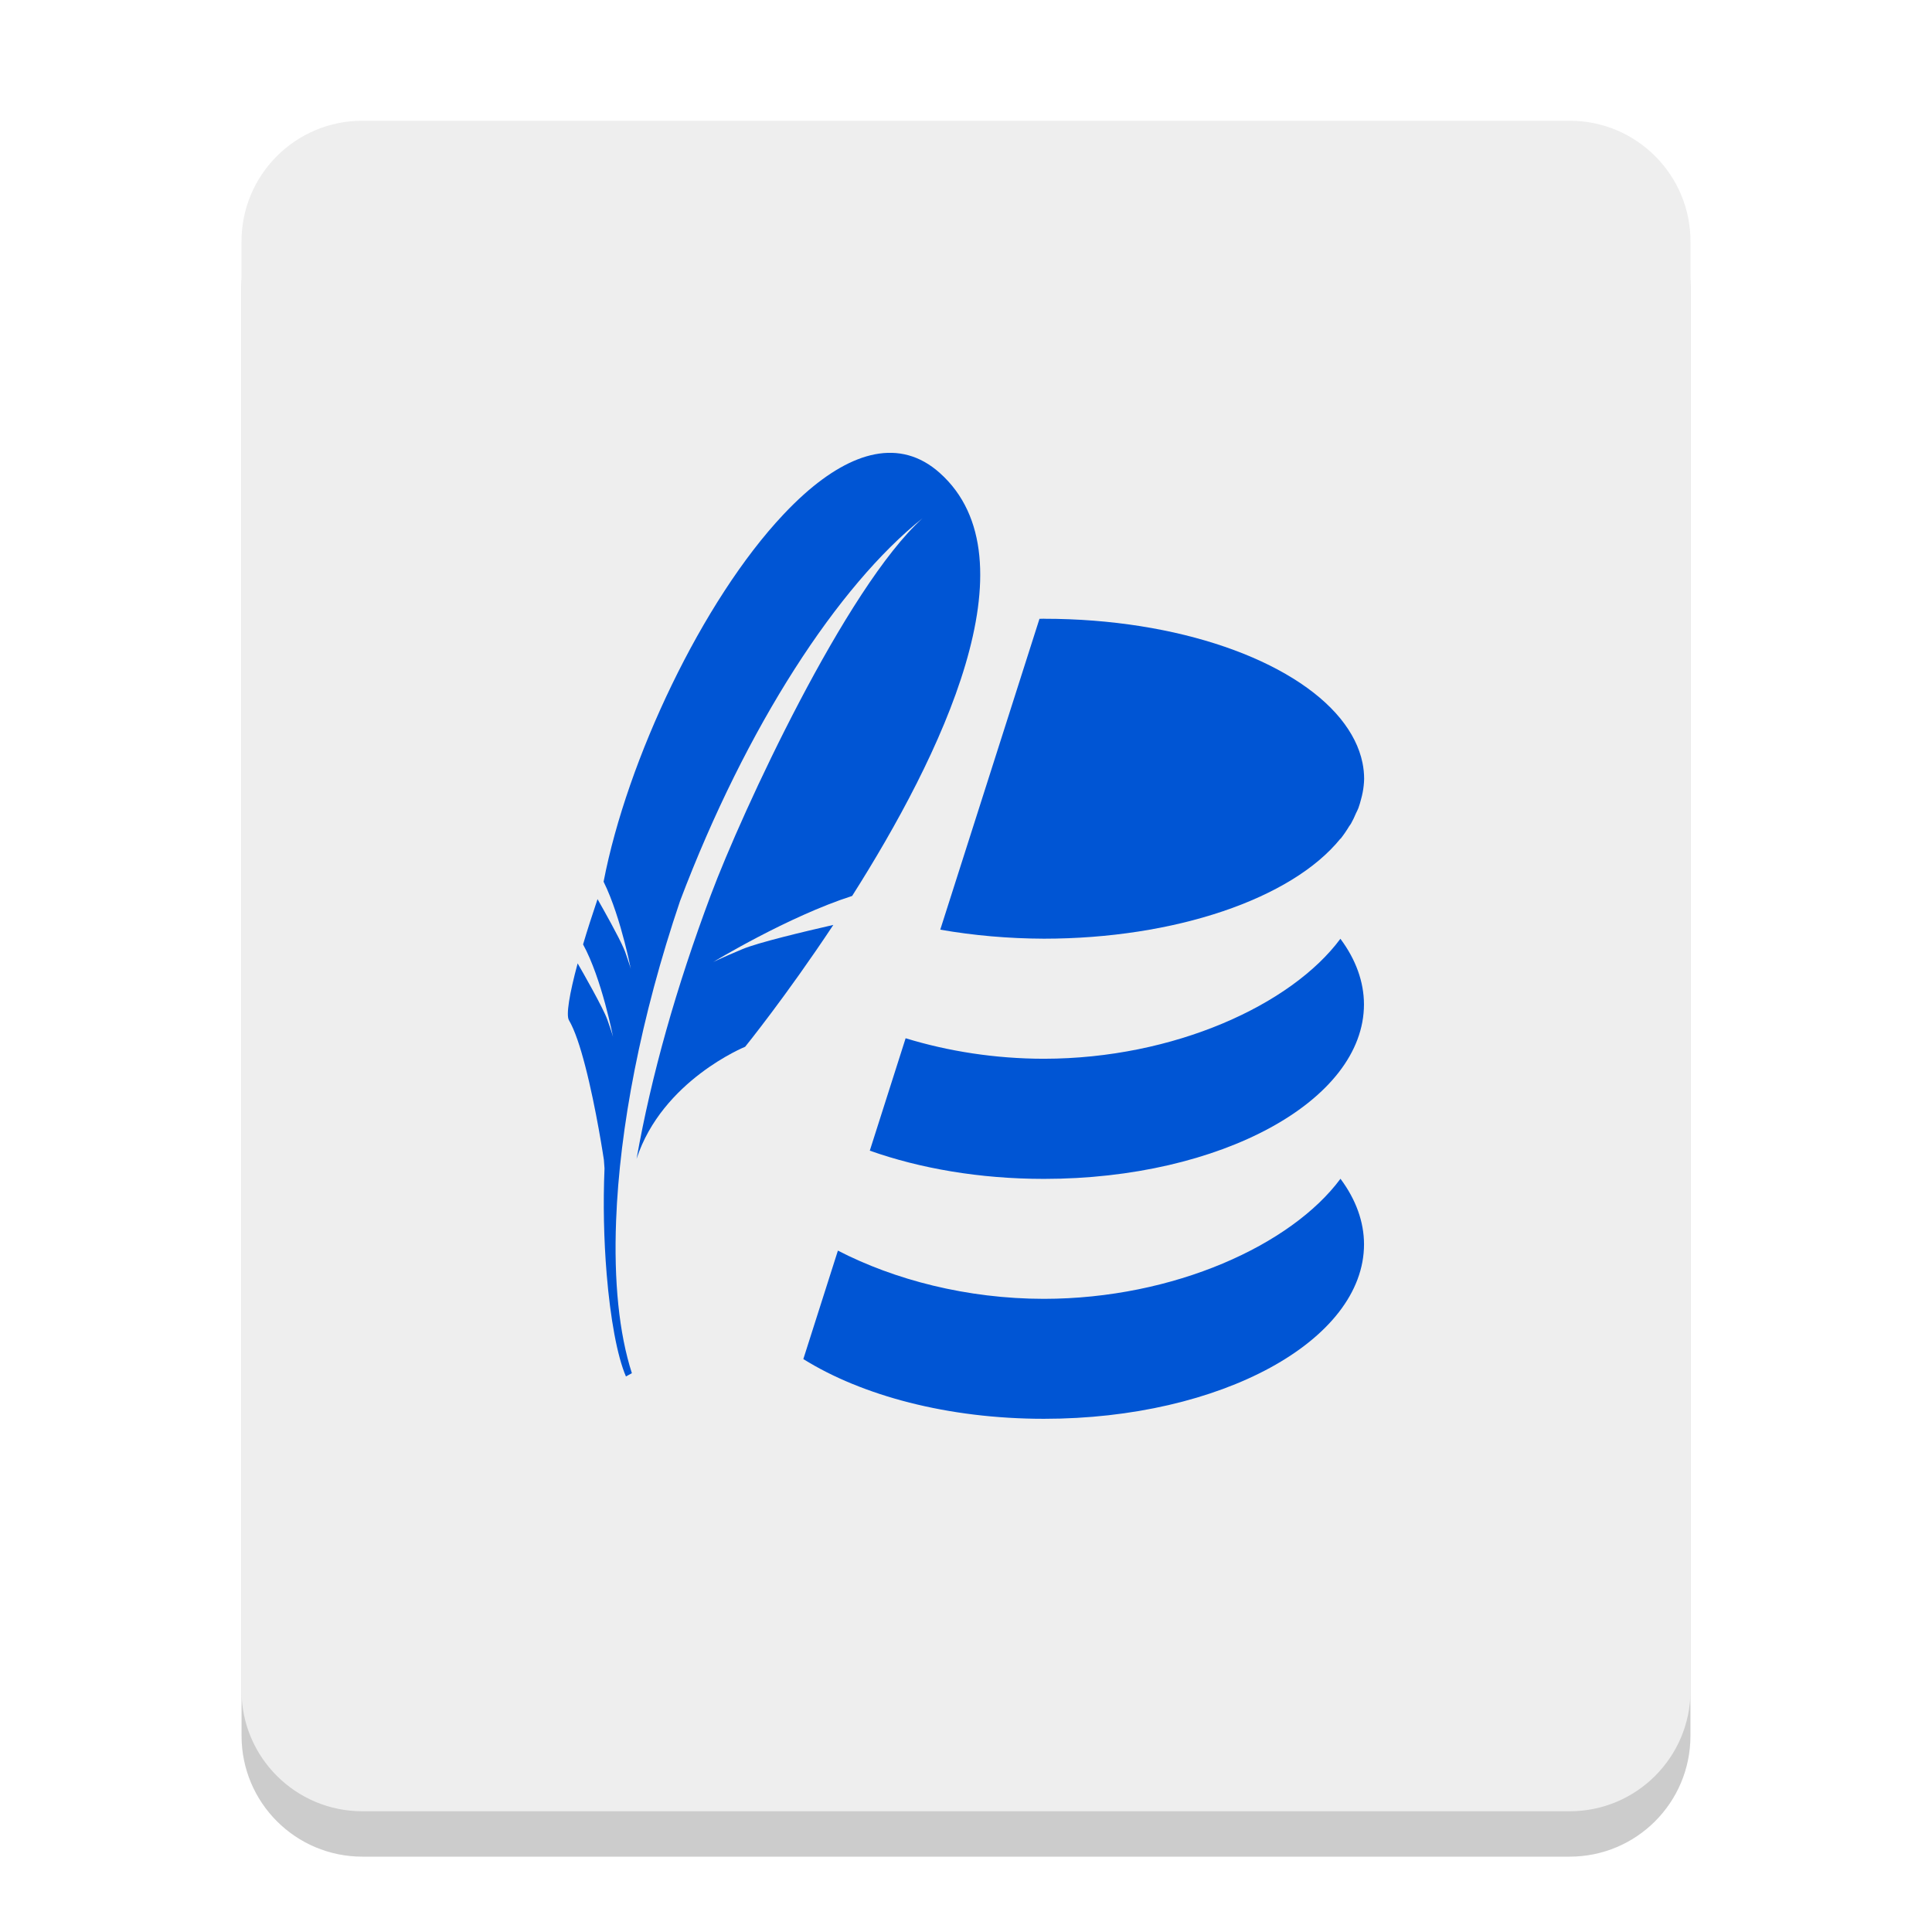
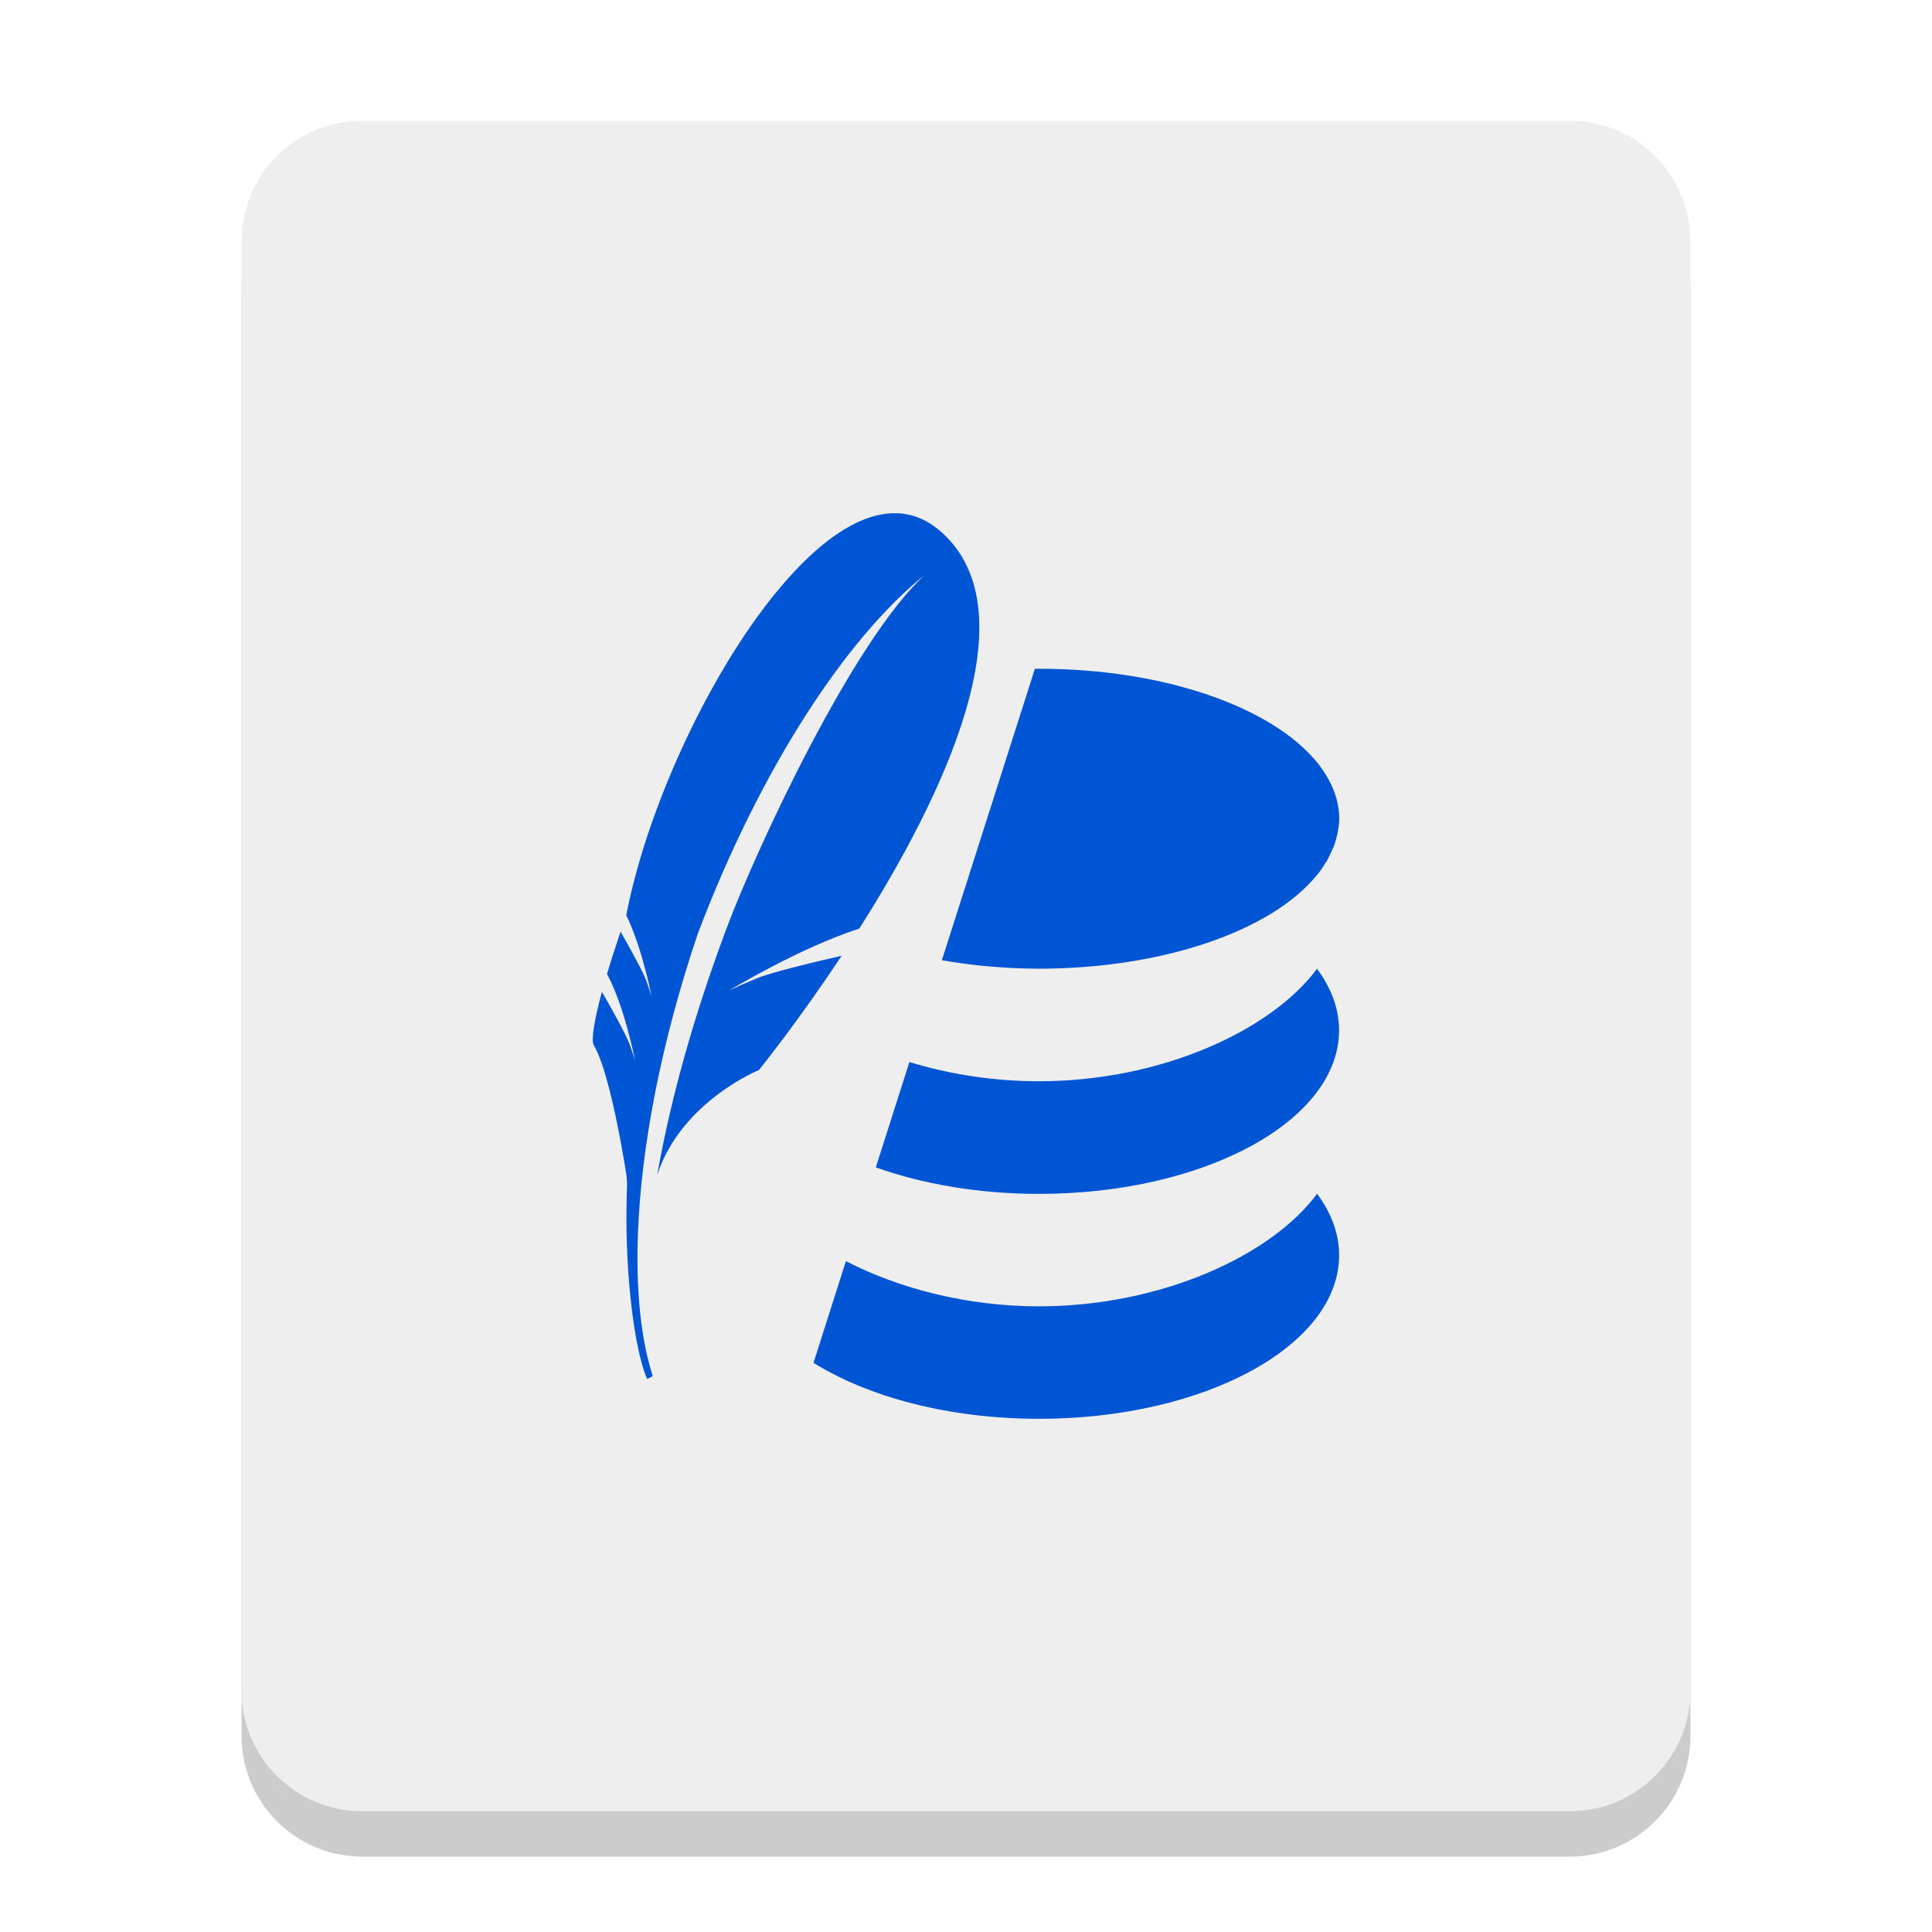
<svg xmlns="http://www.w3.org/2000/svg" xmlns:xlink="http://www.w3.org/1999/xlink" width="32" height="32" id="svg2" version="1.1" xml:space="preserve">
  <defs id="defs4">
    <linearGradient id="linearGradient902">
      <stop id="stop898" offset="0" style="stop-color:#770087;stop-opacity:1;" />
      <stop id="stop900" offset="1" style="stop-color:#452981;stop-opacity:1" />
    </linearGradient>
    <linearGradient id="linearGradient899">
      <stop id="stop895" style="stop-color:#f282f1;stop-opacity:1" offset="0" />
      <stop id="stop897" style="stop-color:#a56de2;stop-opacity:1" offset="1" />
    </linearGradient>
    <linearGradient id="linearGradient916">
      <stop id="stop912" style="stop-color:#ffffff;stop-opacity:1" offset="0" />
      <stop id="stop914" style="stop-color:#fafafa;stop-opacity:1" offset="1" />
    </linearGradient>
    <linearGradient id="linearGradient3688-166-749-654">
      <stop id="stop3088" style="stop-color:#181818;stop-opacity:1" offset="0" />
      <stop id="stop3090" style="stop-color:#181818;stop-opacity:0" offset="1" />
    </linearGradient>
    <linearGradient id="linearGradient3688-464-309-604">
      <stop id="stop3094" style="stop-color:#181818;stop-opacity:1" offset="0" />
      <stop id="stop3096" style="stop-color:#181818;stop-opacity:0" offset="1" />
    </linearGradient>
    <linearGradient id="linearGradient3702-501-757-795">
      <stop id="stop3100" style="stop-color:#181818;stop-opacity:0" offset="0" />
      <stop id="stop3102" style="stop-color:#181818;stop-opacity:1" offset="0.5" />
      <stop id="stop3104" style="stop-color:#181818;stop-opacity:0" offset="1" />
    </linearGradient>
    <radialGradient xlink:href="#linearGradient3688-166-749-654" id="radialGradient4730" gradientUnits="userSpaceOnUse" gradientTransform="matrix(3.206054,2.6349059e-7,-8.2185947e-8,1.000008,36.98101,15.99962)" cx="4.996" cy="43.5" fx="4.996" fy="43.5" r="2.5" />
    <radialGradient xlink:href="#linearGradient3688-464-309-604" id="radialGradient4732" gradientUnits="userSpaceOnUse" gradientTransform="matrix(3.163875,0,0,0.9999999,-29.70299,-103.0001)" cx="4.993" cy="43.5" fx="4.993" fy="43.5" r="2.5" />
    <linearGradient xlink:href="#linearGradient3702-501-757-795" id="linearGradient4734" gradientUnits="userSpaceOnUse" gradientTransform="matrix(1.392857,0,0,0.7142856,-0.0214163,28.42862)" x1="25.058" y1="47.028" x2="25.058" y2="39.999" />
    <linearGradient gradientTransform="matrix(1.432432,0,0,1.436283,-7.37838,-7.399552)" gradientUnits="userSpaceOnUse" xlink:href="#linearGradient3924-2-2-5-8" id="linearGradient3381-5-4" y2="46.23" x2="38.66" y1="5.848" x1="38.66" />
    <linearGradient id="linearGradient3924-2-2-5-8">
      <stop offset="0" style="stop-color:#ffffff;stop-opacity:1" id="stop3926-9-4-9-6" />
      <stop offset="0.063" style="stop-color:#ffffff;stop-opacity:0.235" id="stop3928-9-8-6-5" />
      <stop offset="0.951" style="stop-color:#ffffff;stop-opacity:0.157" id="stop3930-3-5-1-7" />
      <stop offset="1" style="stop-color:#ffffff;stop-opacity:0.392" id="stop3932-8-0-4-8" />
    </linearGradient>
    <linearGradient gradientTransform="matrix(0.4705476,0,0,0.4745763,-60.68865,-0.1484071)" gradientUnits="userSpaceOnUse" xlink:href="#linearGradient916" id="linearGradient5809" y2="55.027" x2="161.977" y1="10.027" x1="161.977" />
    <linearGradient y2="63.027" x2="161.977" y1="5.152" x1="161.977" gradientTransform="matrix(0.4705882,0,0,0.4745763,-60.69526,-0.1484071)" gradientUnits="userSpaceOnUse" id="linearGradient910" xlink:href="#linearGradient899" />
    <linearGradient gradientUnits="userSpaceOnUse" y2="60" x2="32" y1="0" x1="32" id="linearGradient904" xlink:href="#linearGradient902" />
    <linearGradient y2="63.027" x2="161.977" y1="5.152" x1="161.977" gradientTransform="matrix(0.9411765,0,0,0.9491525,-73.04401,10.80159)" gradientUnits="userSpaceOnUse" id="linearGradient910-3" xlink:href="#linearGradient899" />
    <linearGradient y2="63.027" x2="161.977" y1="5.152" x1="161.977" gradientTransform="matrix(0.4705476,0,0,0.4745763,-76.30513,-44.36035)" gradientUnits="userSpaceOnUse" id="linearGradient910-5" xlink:href="#linearGradient899" />
    <filter style="color-interpolation-filters:sRGB" id="filter1218" x="-0.001" width="1.001" y="-0" height="1.001">
      <feGaussianBlur stdDeviation="0.005" id="feGaussianBlur1220" />
    </filter>
  </defs>
  <path width="23.998" height="28" rx="0" ry="0" x="4.001" y="2.752" id="rect4897-1" style="opacity:0.2;fill:#000000;fill-opacity:1;stroke:none;stroke-width:0.473;stroke-linecap:butt;stroke-linejoin:miter;stroke-miterlimit:4;stroke-dasharray:none;stroke-dashoffset:0;stroke-opacity:1;filter:url(#filter1218)" d="M 6.001,2.752 H 25.999 a 2,2 45 0 1 2,2 V 28.752 a 2,2 135 0 1 -2,2 H 6.001 a 2,2 45 0 1 -2,-2 V 4.752 a 2,2 135 0 1 2,-2 z" />
  <path width="24" height="28" rx="0" ry="0" x="4" y="2" id="rect4897" style="fill:#eeeeee;fill-opacity:1;stroke:none;stroke-width:0.473;stroke-linecap:butt;stroke-linejoin:miter;stroke-miterlimit:4;stroke-dasharray:none;stroke-dashoffset:0;stroke-opacity:1" d="m 6,2 h 20 a 2,2 45 0 1 2,2 v 24 a 2,2 135 0 1 -2,2 H 6 A 2,2 45 0 1 4,28 V 4 A 2,2 135 0 1 6,2 Z" />
  <g aria-label="Aa" id="text1723" style="font-style:normal;font-weight:normal;font-size:40px;line-height:1.25;font-family:sans-serif;opacity:0;fill:#000000;fill-opacity:1;stroke:none" transform="matrix(0.3338223,0,0,0.3338223,8.497534,24.1978)">
    <path d="M 11.869,-20.671 6.517,-6.159 h 10.723 z m -2.227,-3.887 h 4.473 L 25.228,4.603 h -4.102 l -2.656,-7.48 H 5.326 l -2.656,7.48 h -4.16 z" id="path1725" />
    <path d="m 39.271,-6.393 q -4.355,0 -6.035,0.996 -1.68,0.996 -1.68,3.398 0,1.914 1.25,3.047 1.27,1.113 3.438,1.113 2.988,0 4.785,-2.109 1.816,-2.129 1.816,-5.645 v -0.801 z m 7.168,-1.484 V 4.603 h -3.594 V 1.282 q -1.23,1.992 -3.066,2.949 -1.836,0.938 -4.492,0.938 -3.359,0 -5.352,-1.875 -1.973,-1.895 -1.973,-5.059 0,-3.691 2.461,-5.566 2.48,-1.875 7.383,-1.875 h 5.039 V -9.557 q 0,-2.48 -1.641,-3.828 -1.621,-1.367 -4.57,-1.367 -1.875,0 -3.652,0.449 -1.777,0.449 -3.418,1.348 v -3.32 q 1.973,-0.762 3.828,-1.133 1.855,-0.391 3.613,-0.391 4.746,0 7.09,2.461 2.344,2.461 2.344,7.461 z" id="path1727" />
  </g>
-   <g id="g341" transform="matrix(0.9465756,0,0,0.9465756,0.9216231,0.795268)" style="fill:#0055d4">
+   <g id="g341" transform="matrix(0.8874146,0,0,0.8874146,1.864022,2.214314)" style="fill:#0055d4">
    <path id="path12" style="fill:#0055d4;fill-opacity:1;stroke-width:1.4" d="m 17.293,9.986 c -0.026,0 -0.052,0.002 -0.078,0.002 l -1.736,5.439 a 5.6,2.8 0 0 0 1.814,0.158 5.6,2.8 0 0 0 5.188,-1.75 5.6,2.8 0 0 0 0.004,0 5.6,2.8 0 0 0 0.15,-0.219 c 0.009,-0.014 0.021,-0.027 0.029,-0.041 a 5.6,2.8 0 0 0 0.09,-0.186 c 0.013,-0.029 0.03,-0.058 0.041,-0.088 a 5.6,2.8 0 0 0 0.047,-0.156 c 0.011,-0.041 0.022,-0.082 0.029,-0.123 a 5.6,2.8 0 0 0 0.025,-0.234 5.6,2.8 0 0 0 -0.029,-0.281 c -0.055,-0.27 -0.187,-0.527 -0.383,-0.77 -0.832,-1.025 -2.838,-1.75 -5.188,-1.75 z m 5.188,5.6 c -0.855,1.154 -2.907,2.098 -5.188,2.1 -0.856,-5.26e-4 -1.68,-0.132 -2.42,-0.359 l -0.627,1.967 c 0.877,0.311 1.922,0.494 3.047,0.494 3.093,0 5.6,-1.368 5.6,-3.055 -0.001,-0.392 -0.141,-0.782 -0.412,-1.146 z m 0,4.201 c -0.855,1.154 -2.907,2.098 -5.188,2.1 -1.35,-8.29e-4 -2.617,-0.334 -3.605,-0.844 l -0.605,1.898 c 1.027,0.64 2.53,1.045 4.211,1.045 3.093,0 5.6,-1.368 5.6,-3.055 -0.001,-0.392 -0.141,-0.781 -0.412,-1.145 z" />
    <path d="M 15.469,7.434 C 14.774,6.815 13.934,7.064 13.104,7.801 a 5.865,5.865 0 0 0 -0.368,0.36 c -1.42,1.506 -2.738,4.296 -3.148,6.427 0.16,0.323 0.284,0.736 0.366,1.051 a 8.784,8.784 0 0 1 0.11,0.473 c 0,0 -0.013,-0.048 -0.065,-0.199 l -0.034,-0.098 a 1.137,1.137 0 0 0 -0.022,-0.054 C 9.851,15.546 9.595,15.091 9.482,14.893 c -0.096,0.285 -0.182,0.551 -0.253,0.792 0.326,0.595 0.524,1.616 0.524,1.616 0,0 -0.017,-0.067 -0.099,-0.298 -0.072,-0.204 -0.434,-0.838 -0.52,-0.986 -0.146,0.541 -0.205,0.906 -0.152,0.995 0.102,0.172 0.199,0.47 0.284,0.799 0.193,0.741 0.327,1.643 0.327,1.643 l 0.011,0.151 a 15.091,15.091 0 0 0 0.038,1.851 c 0.064,0.772 0.184,1.434 0.337,1.789 l 0.104,-0.057 C 9.858,22.49 9.766,21.573 9.807,20.517 c 0.061,-1.615 0.432,-3.562 1.119,-5.592 1.16,-3.064 2.77,-5.523 4.243,-6.697 -1.342,1.212 -3.16,5.138 -3.704,6.591 -0.609,1.627 -1.04,3.154 -1.3,4.618 0.448,-1.372 1.9,-1.961 1.9,-1.961 0,0 0.712,-0.878 1.543,-2.132 -0.498,0.114 -1.317,0.308 -1.591,0.424 -0.404,0.169 -0.513,0.227 -0.513,0.227 0,0 1.31,-0.797 2.433,-1.158 1.545,-2.433 3.228,-5.89 1.533,-7.402" id="path278" style="fill:#0055d4;stroke-width:0.673" />
  </g>
</svg>
